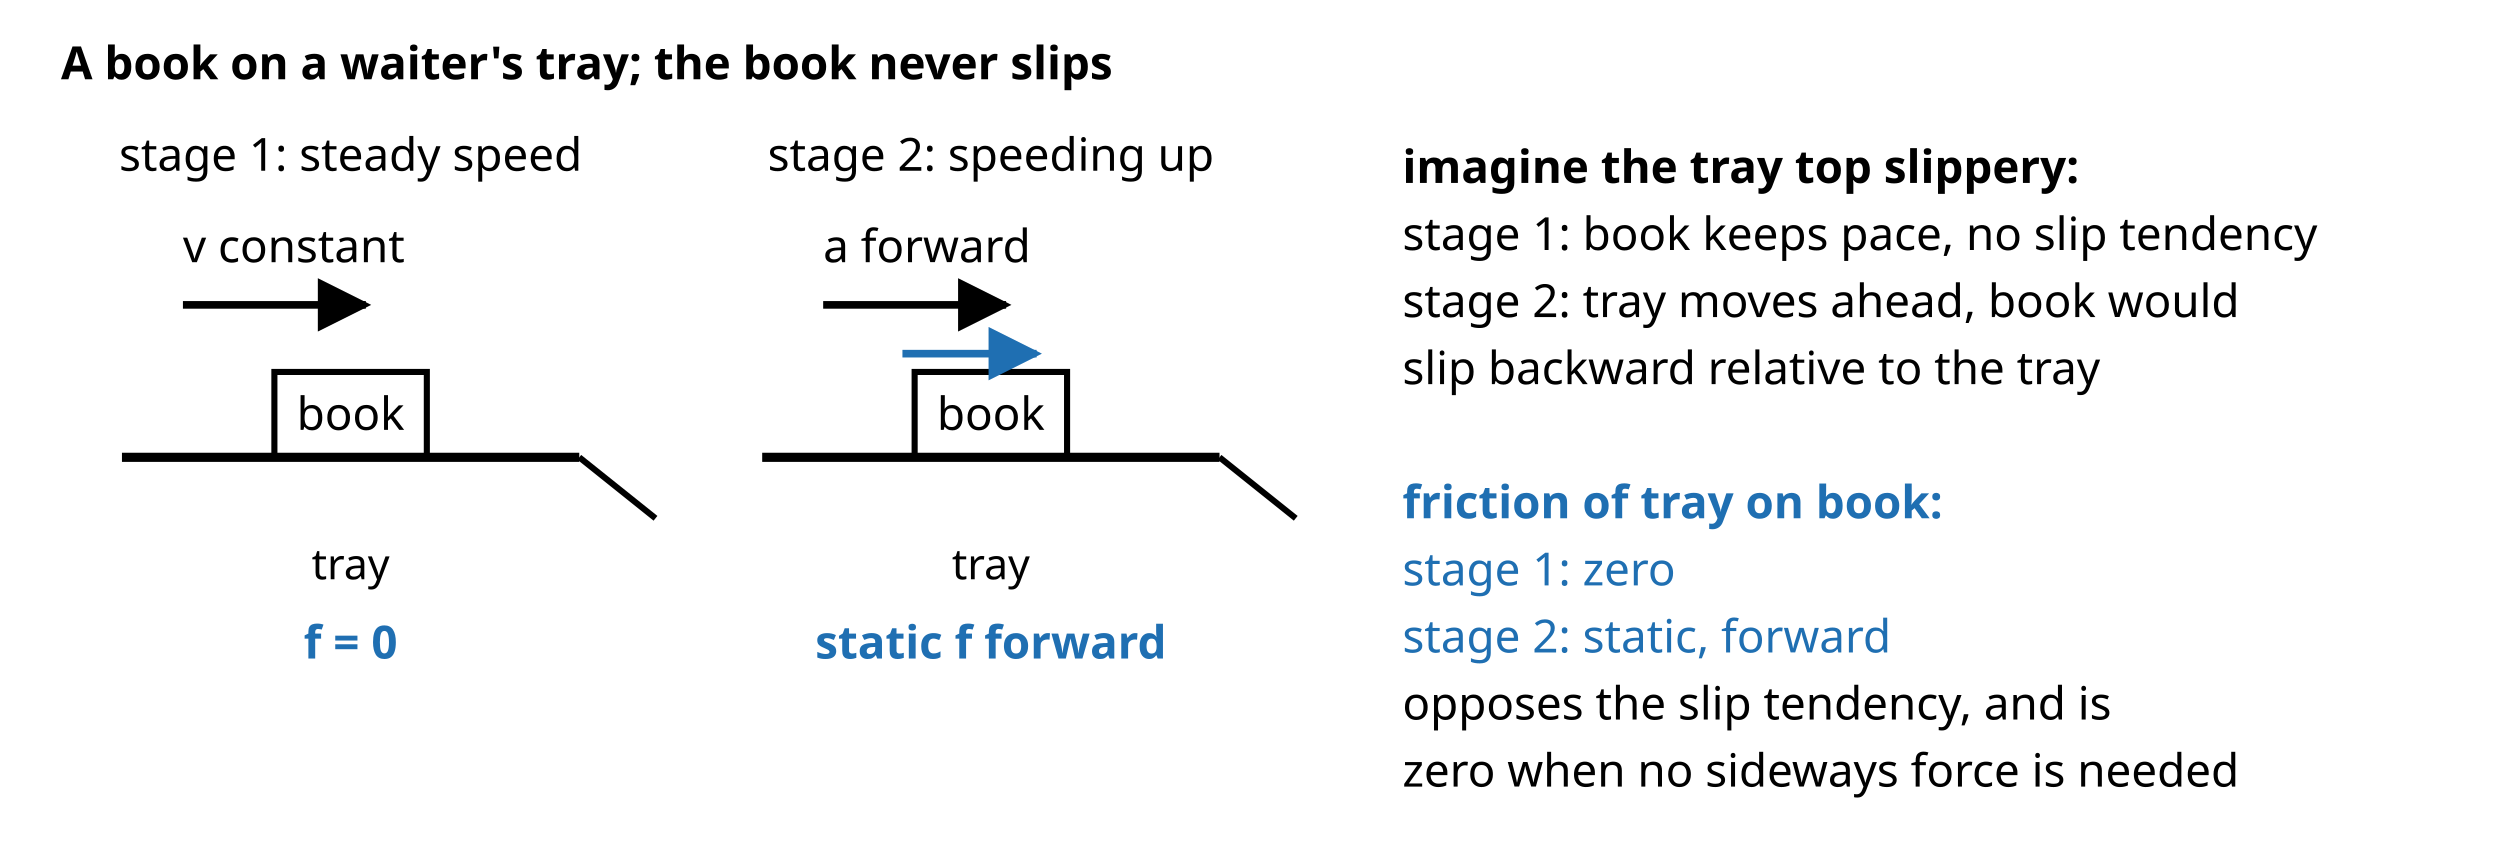
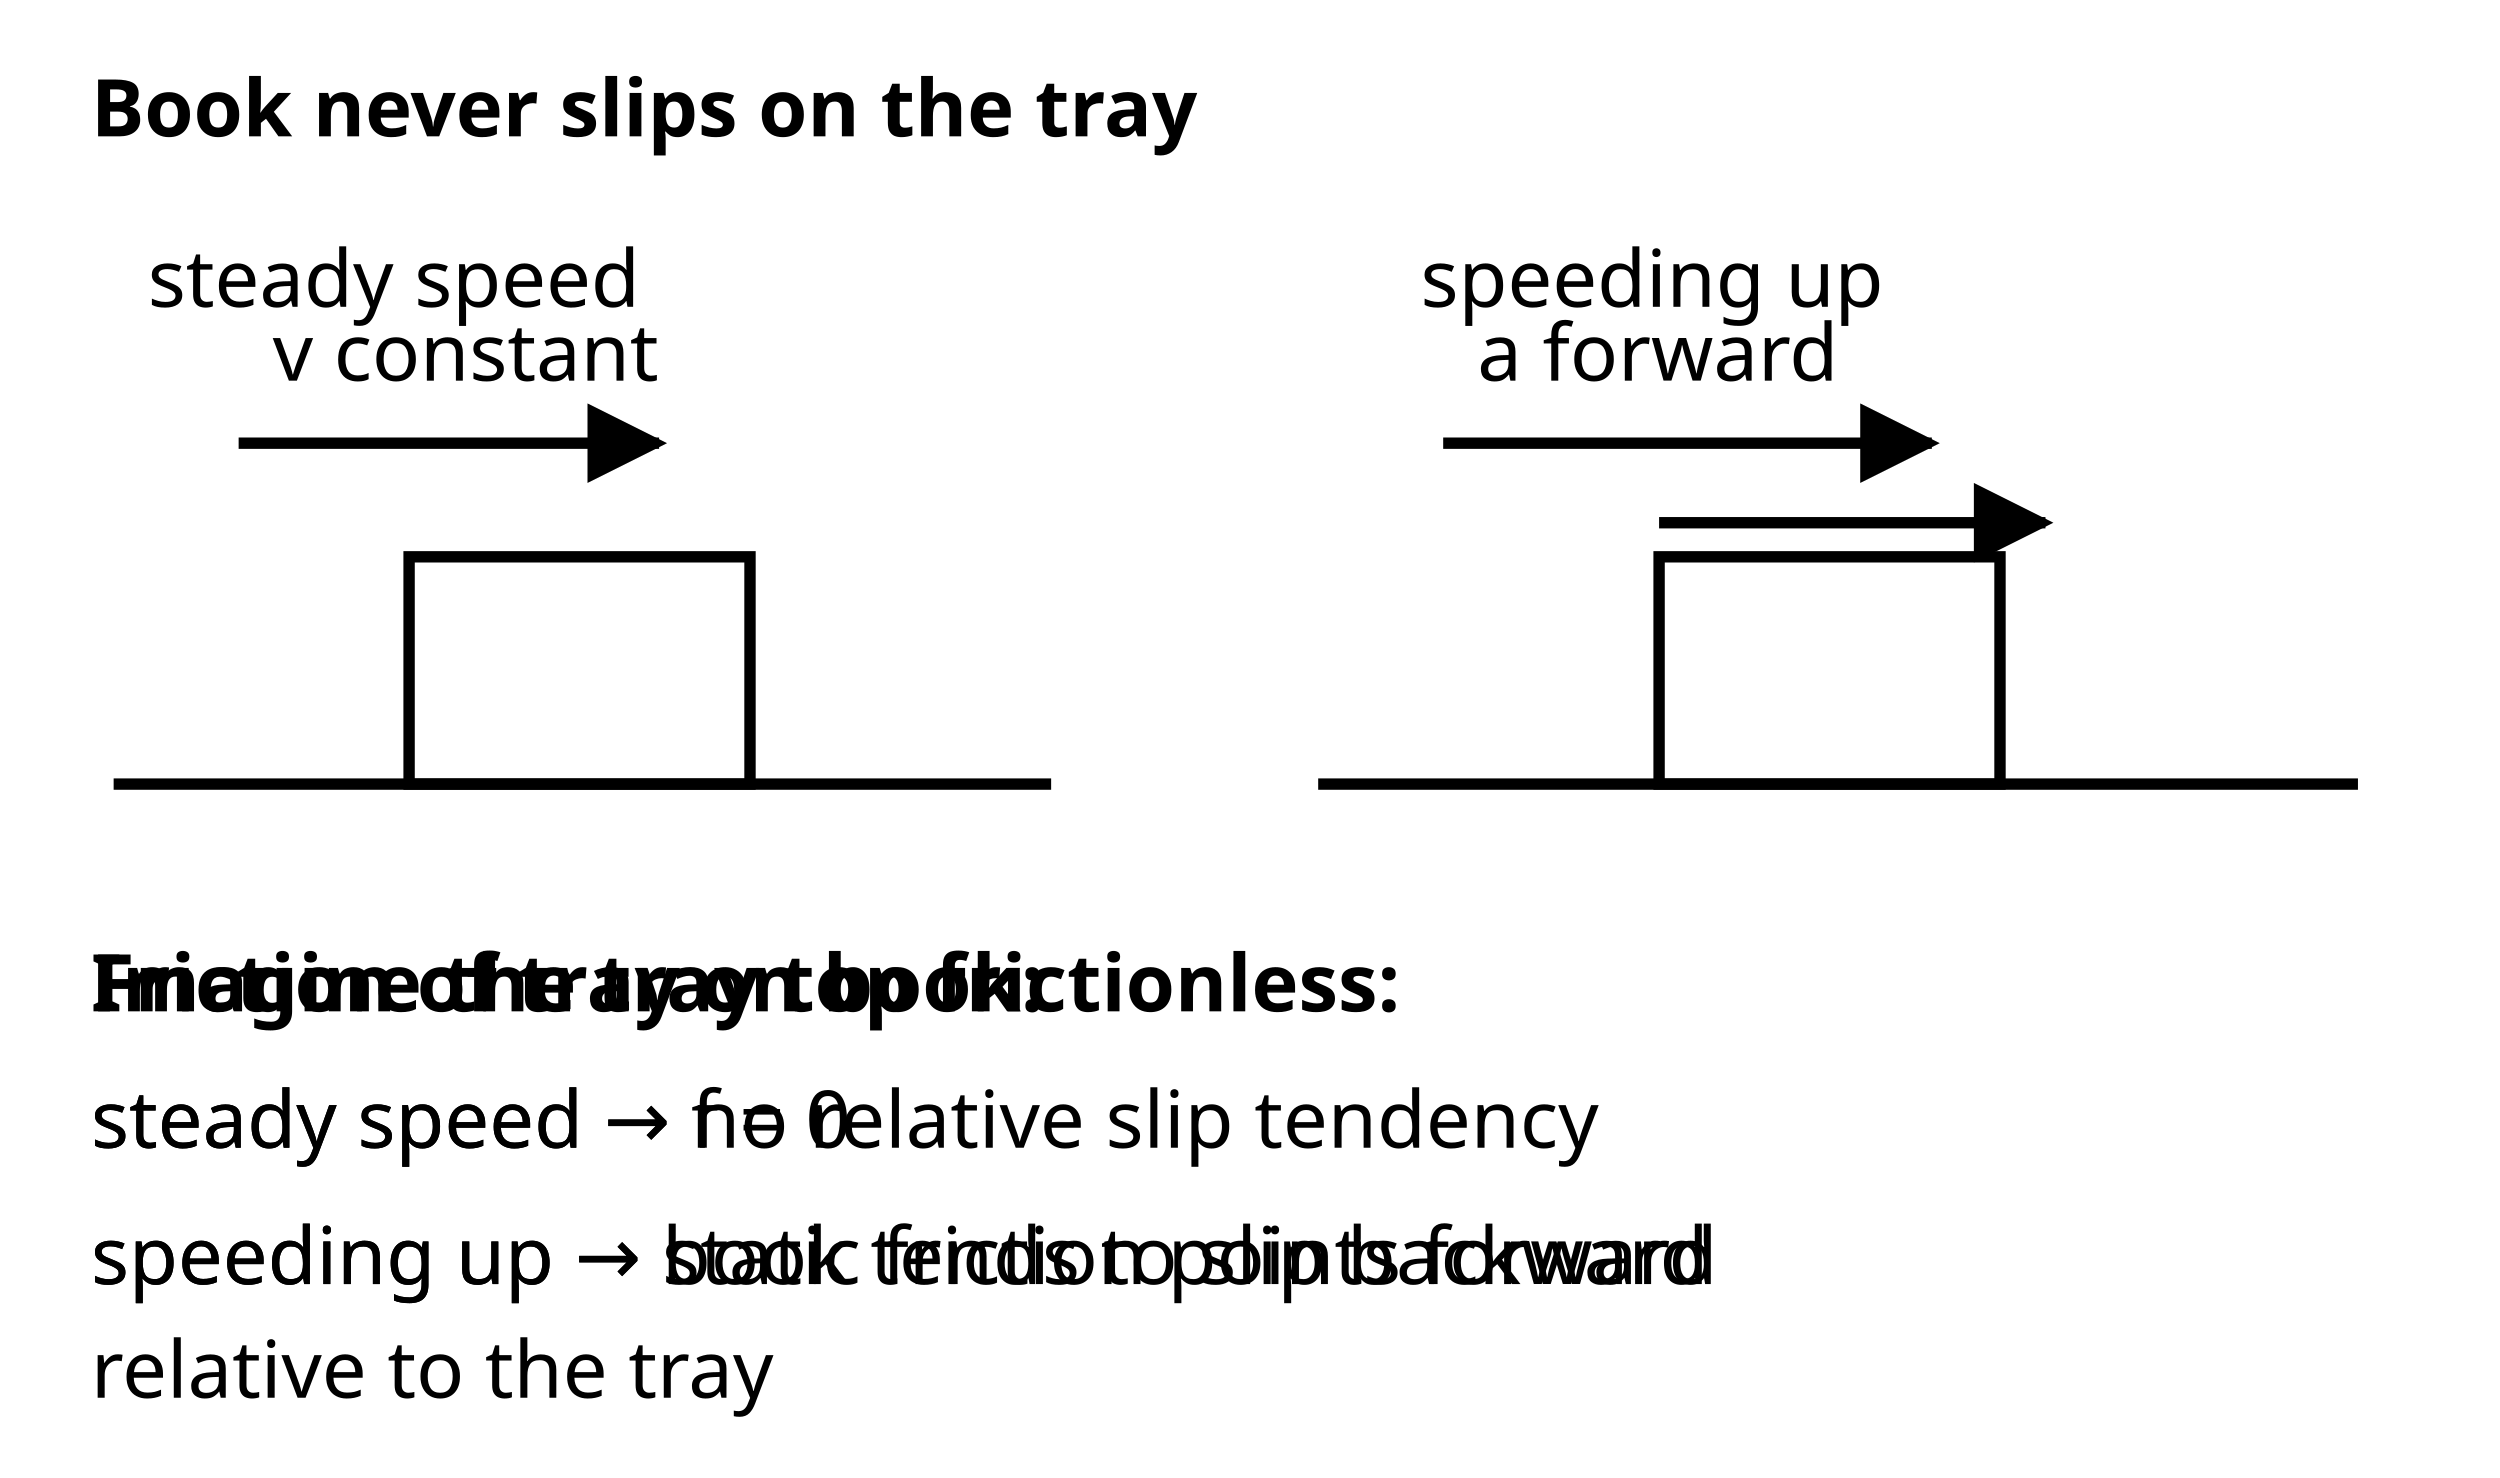
- <svg xmlns="http://www.w3.org/2000/svg" viewBox="0 0 820 280" role="img" aria-labelledby="rep-nlm-tray-title rep-nlm-tray-desc">
+ <svg xmlns="http://www.w3.org/2000/svg" viewBox="0 0 440 260" role="img" aria-labelledby="tray-title tray-desc">
  <defs>
-     <marker id="rep-nlm-tray-arrow" viewBox="0 0 10 10" refX="9" refY="5" markerWidth="7" markerHeight="7" orient="auto-start-reverse">
+     <marker id="tray-a" viewBox="0 0 10 10" refX="9" refY="5" markerWidth="7" markerHeight="7" orient="auto">
      <path d="M0 0 L10 5 L0 10 Z" fill="currentColor" />
    </marker>
-     <marker id="rep-nlm-tray-arrow-acc" viewBox="0 0 10 10" refX="9" refY="5" markerWidth="7" markerHeight="7" orient="auto-start-reverse">
-       <path d="M0 0 L10 5 L0 10 Z" fill="#1f6fb2" />
-     </marker>
  </defs>
-   <g data-g9-stage-id="VIS-NLM-TRAY-V0" font-family="system-ui,sans-serif" font-size="15" fill="currentColor">
-     <text x="20" y="26" font-weight="600">A book on a waiter's tray; the book never slips</text>
-     <line x1="40" y1="150" x2="190" y2="150" stroke="currentColor" stroke-width="3" />
-     <rect x="90" y="122" width="50" height="28" fill="none" stroke="currentColor" stroke-width="2" />
-     <text x="115" y="141" text-anchor="middle">book</text>
-     <line x1="190" y1="150" x2="215" y2="170" stroke="currentColor" stroke-width="2" />
-     <text x="115" y="190" text-anchor="middle" font-size="14">tray</text>
-     <line x1="250" y1="150" x2="400" y2="150" stroke="currentColor" stroke-width="3" />
-     <rect x="300" y="122" width="50" height="28" fill="none" stroke="currentColor" stroke-width="2" />
-     <text x="325" y="141" text-anchor="middle">book</text>
-     <line x1="400" y1="150" x2="425" y2="170" stroke="currentColor" stroke-width="2" />
-     <text x="325" y="190" text-anchor="middle" font-size="14">tray</text>
-     <text x="115" y="56" text-anchor="middle">stage 1: steady speed</text>
-     <text x="325" y="56" text-anchor="middle">stage 2: speeding up</text>
-     <line x1="60" y1="100" x2="120" y2="100" stroke="currentColor" stroke-width="2.5" marker-end="url(#rep-nlm-tray-arrow)" />
-     <text x="60" y="86" text-anchor="start">v constant</text>
-     <line x1="270" y1="100" x2="330" y2="100" stroke="currentColor" stroke-width="2.5" marker-end="url(#rep-nlm-tray-arrow)" />
-     <text x="270" y="86" text-anchor="start">a forward</text>
+   <g data-g9-stage-id="VIS-NLM-TRAY-V0" font-family="system-ui,sans-serif" font-size="14" fill="currentColor" stroke="currentColor">
+     <text x="16" y="24" stroke="none" font-weight="700">Book never slips on the tray</text>
+     <text x="26" y="54" stroke="none">steady speed</text>
+     <line x1="20" y1="138" x2="185" y2="138" stroke-width="2" />
+     <rect x="72" y="98" width="60" height="40" fill="none" stroke-width="2" />
+     <line x1="42" y1="78" x2="116" y2="78" stroke-width="2" marker-end="url(#tray-a)" />
+     <text x="48" y="67" stroke="none">v constant</text>
+     <text x="250" y="54" stroke="none">speeding up</text>
+     <line x1="232" y1="138" x2="415" y2="138" stroke-width="2" />
+     <rect x="292" y="98" width="60" height="40" fill="none" stroke-width="2" />
+     <line x1="254" y1="78" x2="340" y2="78" stroke-width="2" marker-end="url(#tray-a)" />
+     <text x="260" y="67" stroke="none">a forward</text>
  </g>
-   <g data-g9-stage-id="VIS-NLM-TRAY-V1" font-family="system-ui,sans-serif" font-size="15" fill="currentColor">
-     <text x="460" y="60" font-weight="600">imagine the tray top slippery:</text>
-     <text x="460" y="82">stage 1: book keeps pace, no slip tendency</text>
-     <text x="460" y="104">stage 2: tray moves ahead, book would</text>
-     <text x="460" y="126">slip backward relative to the tray</text>
+   <g data-g9-stage-id="VIS-NLM-TRAY-V1" font-family="system-ui,sans-serif" font-size="14" fill="currentColor" stroke="currentColor">
+     <text x="16" y="178" stroke="none" font-weight="700">Imagine the tray top frictionless:</text>
+     <text x="16" y="202" stroke="none">steady speed → no relative slip tendency</text>
+     <text x="16" y="226" stroke="none">speeding up → book tends to slip backward</text>
+     <text x="16" y="246" stroke="none">relative to the tray</text>
  </g>
-   <g data-g9-stage-id="VIS-NLM-TRAY-V2" font-family="system-ui,sans-serif" font-size="15" fill="currentColor">
-     <text x="115" y="216" text-anchor="middle" font-weight="600" fill="#1f6fb2">f = 0</text>
-     <line x1="296" y1="116" x2="340" y2="116" stroke="#1f6fb2" stroke-width="2.5" marker-end="url(#rep-nlm-tray-arrow-acc)" />
-     <text x="325" y="216" text-anchor="middle" font-weight="600" fill="#1f6fb2">static f forward</text>
-     <text x="460" y="170" font-weight="600" fill="#1f6fb2">friction of tray on book:</text>
-     <text x="460" y="192" fill="#1f6fb2">stage 1: zero</text>
-     <text x="460" y="214" fill="#1f6fb2">stage 2: static, forward</text>
-     <text x="460" y="236">opposes the slip tendency, and is</text>
-     <text x="460" y="258">zero when no sideways force is needed</text>
+   <g data-g9-stage-id="VIS-NLM-TRAY-V2" font-family="system-ui,sans-serif" font-size="14" fill="currentColor" stroke="currentColor">
+     <text x="16" y="178" stroke="none" font-weight="700">Friction of tray on book:</text>
+     <text x="16" y="202" stroke="none">steady speed → f = 0</text>
+     <text x="16" y="226" stroke="none">speeding up → static friction points forward</text>
+     <line x1="292" y1="92" x2="360" y2="92" stroke-width="2" marker-end="url(#tray-a)" />
  </g>
</svg>
